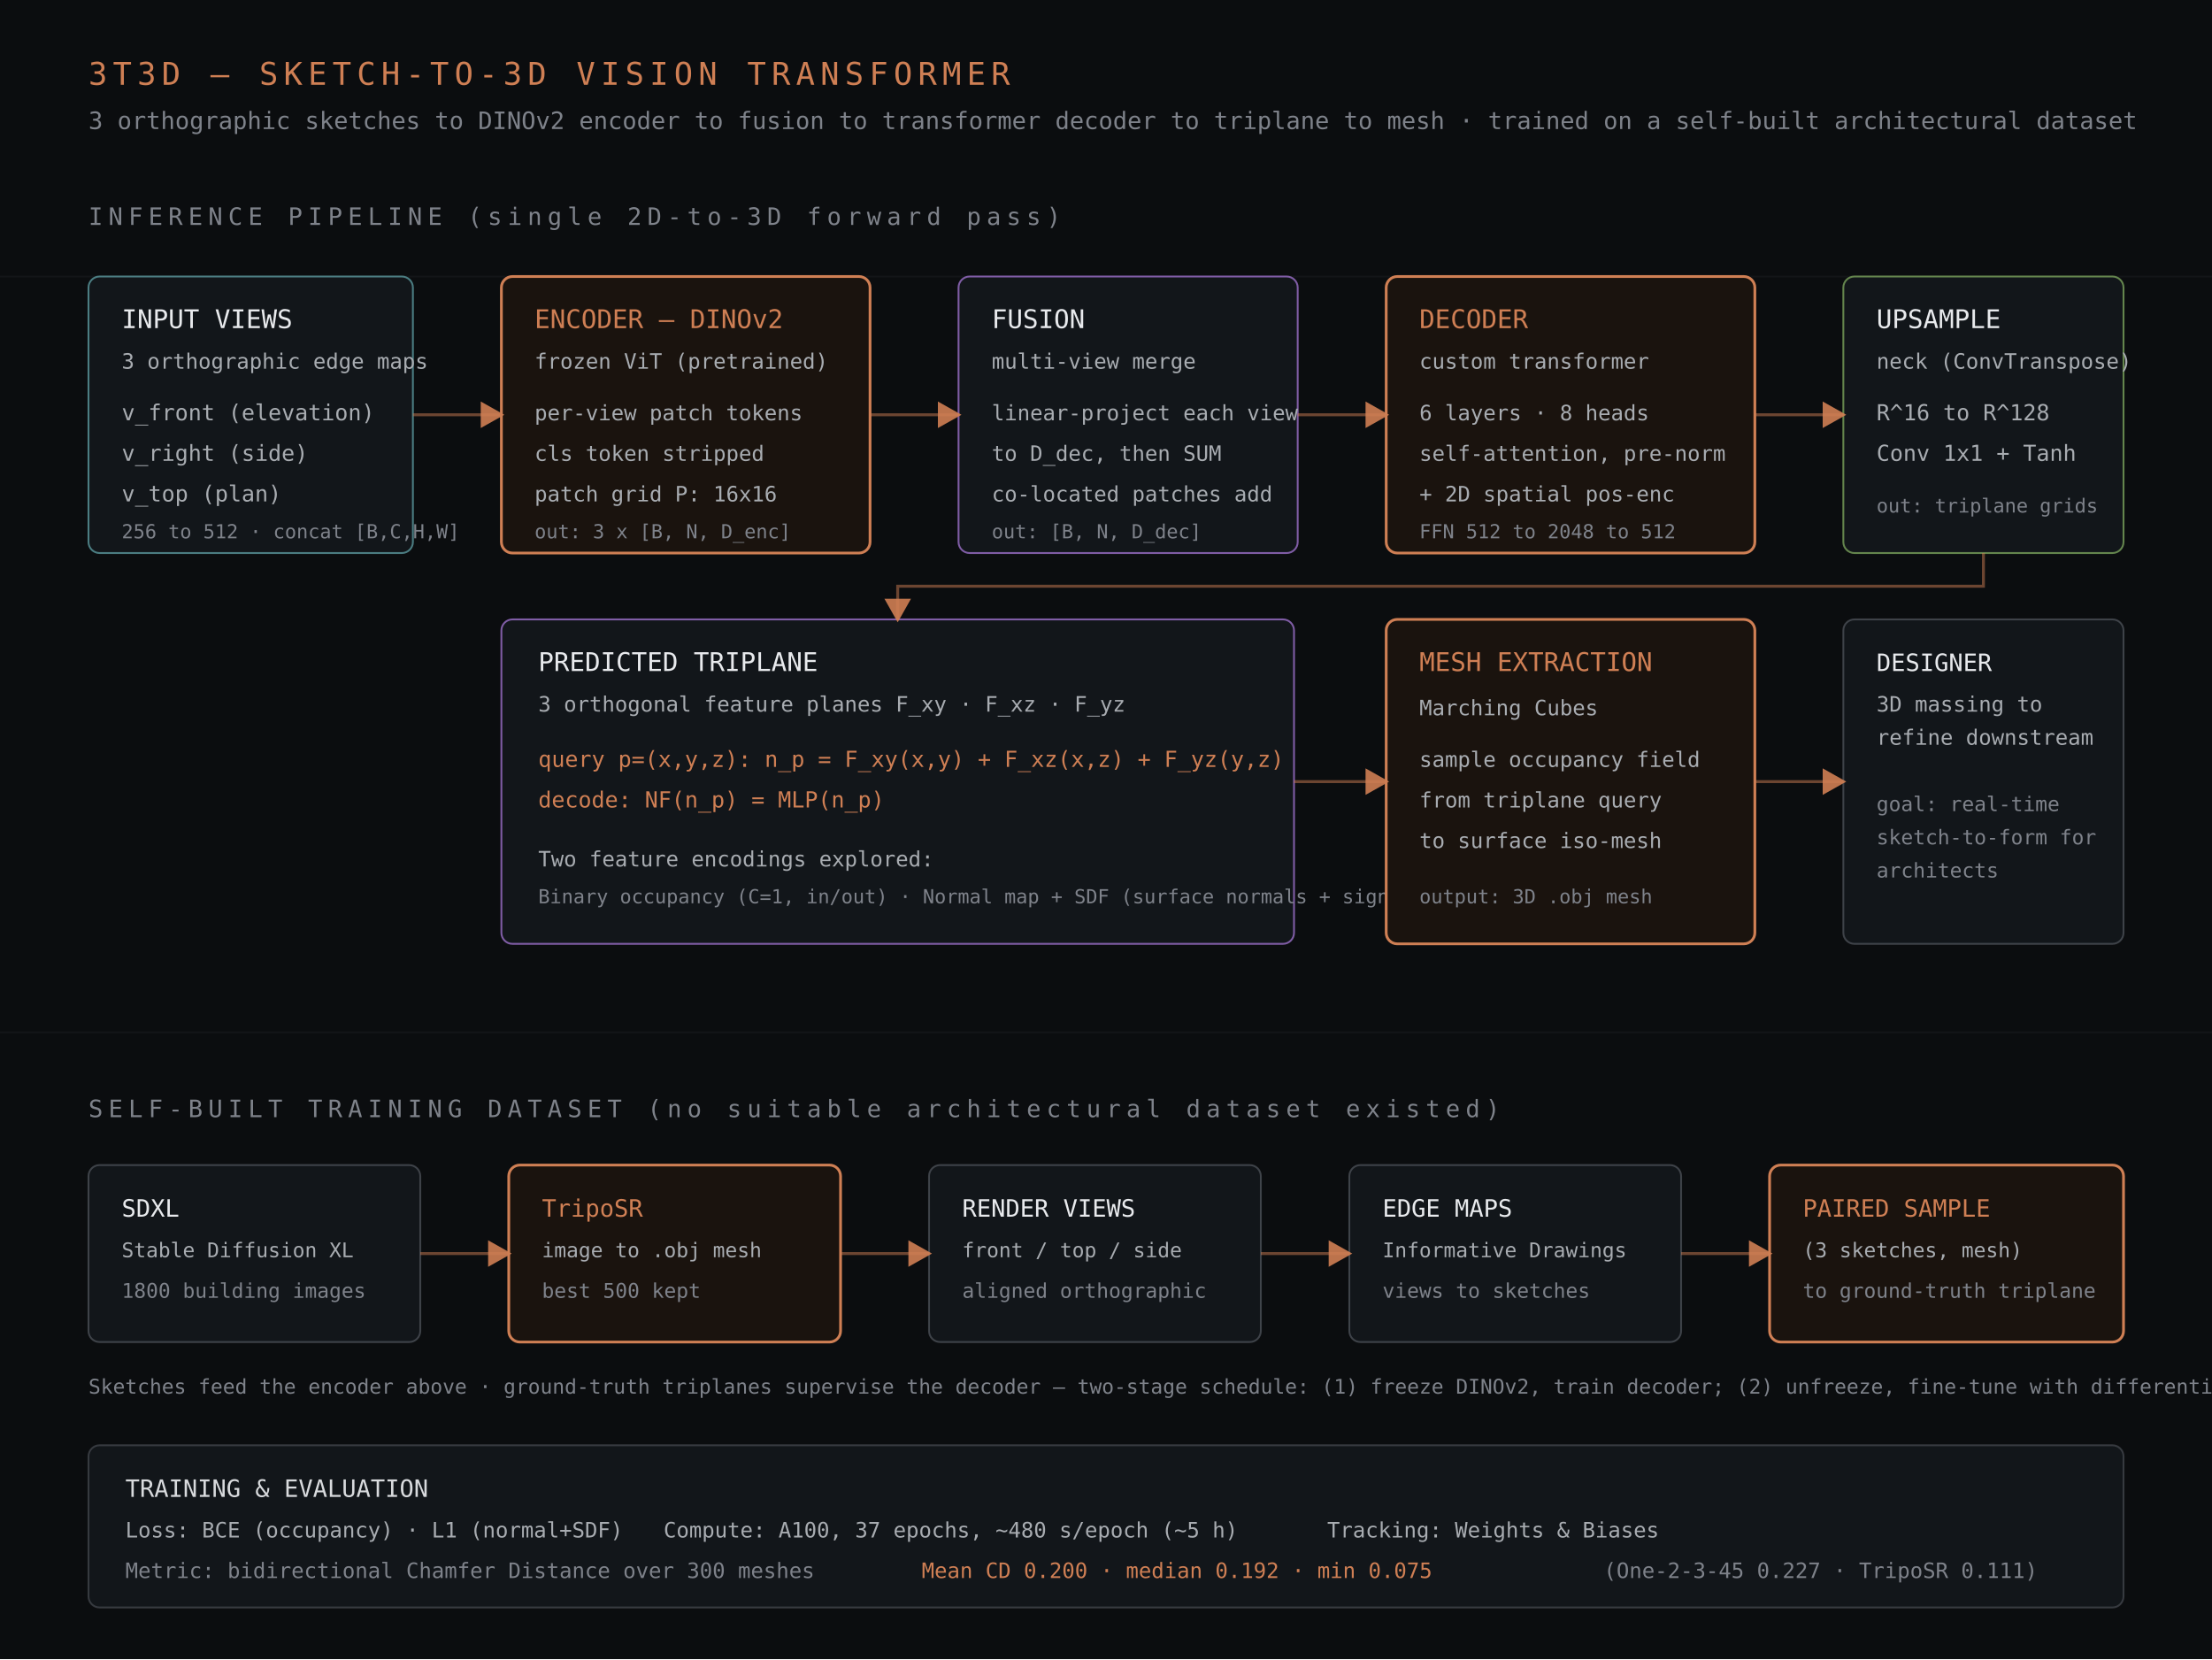
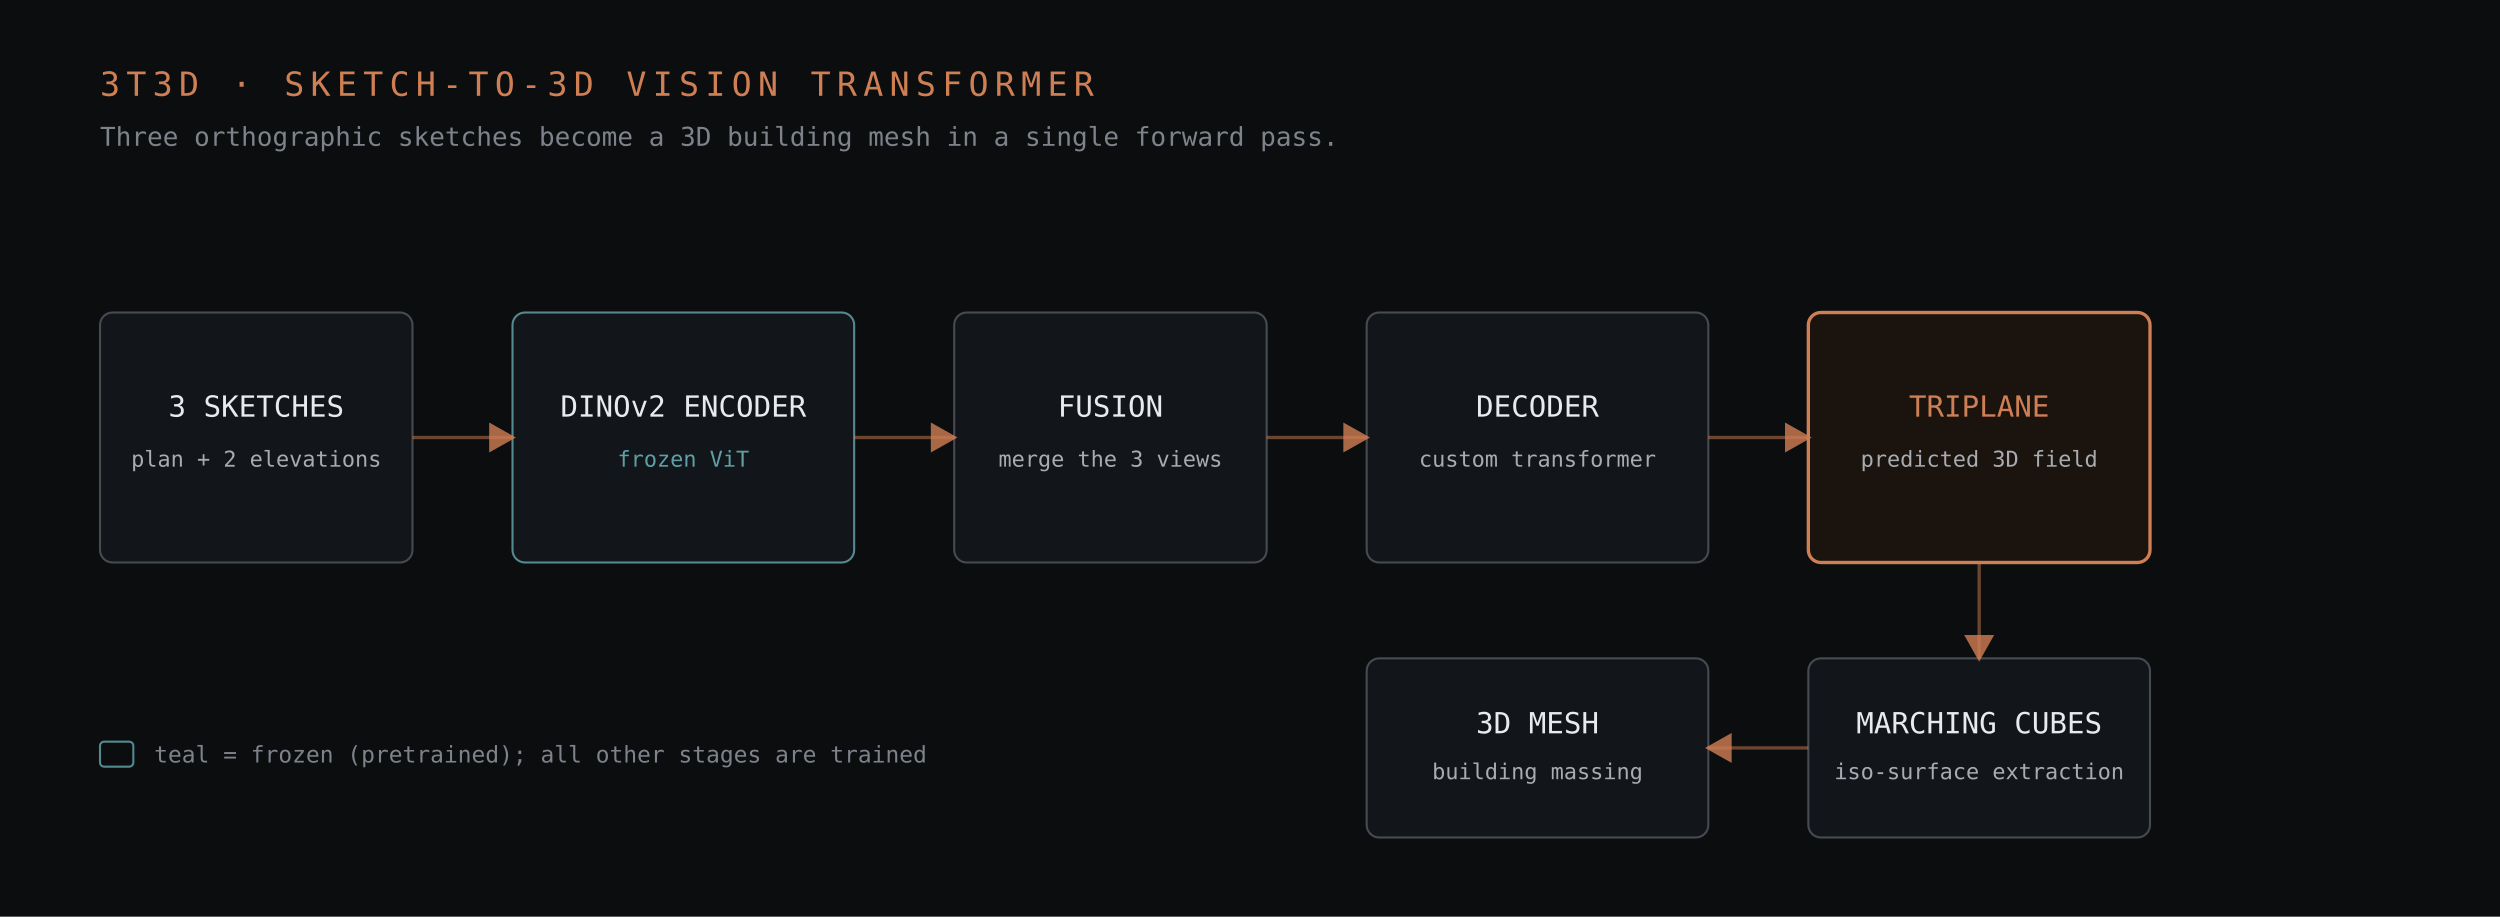
- <svg xmlns="http://www.w3.org/2000/svg" viewBox="0 0 1200 900" width="1200" height="900" font-family="'IBM Plex Mono', ui-monospace, monospace">
+ <svg xmlns="http://www.w3.org/2000/svg" viewBox="0 0 1200 440" width="1200" height="440" font-family="'IBM Plex Mono', ui-monospace, monospace">
  <defs>
-     <marker id="a3-arrow" markerWidth="9" markerHeight="9" refX="7" refY="4.5" orient="auto">
-       <path d="M0,0 L8,4.5 L0,9 Z" fill="#cf7f54" fill-opacity="0.9" />
+     <marker id="ar" markerWidth="9" markerHeight="9" refX="7" refY="4.5" orient="auto">
+       <path d="M0,0 L8,4.5 L0,9 Z" fill="#cf7f54" fill-opacity="0.8" />
    </marker>
  </defs>
-   <rect width="1200" height="900" fill="#0b0d0f" />
-   <g stroke="#5e636b" stroke-opacity="0.10" stroke-width="1">
-     <line x1="0" y1="150" x2="1200" y2="150" />
-     <line x1="0" y1="560" x2="1200" y2="560" />
+   <rect width="1200" height="440" fill="#0b0d0f" />
+   <text x="48" y="46" fill="#cf7f54" font-size="16" letter-spacing="3">3T3D · SKETCH-TO-3D VISION TRANSFORMER</text>
+   <text x="48" y="70" fill="#7e828a" font-size="12.5">Three orthographic sketches become a 3D building mesh in a single forward pass.</text>
+   <rect x="48" y="150" width="150" height="120" rx="6" fill="#12161a" stroke="#5e636b" stroke-opacity="0.7" />
+   <text x="123" y="200" fill="#e8eaed" font-size="14" text-anchor="middle">3 SKETCHES</text>
+   <text x="123" y="224" fill="#a8acb1" font-size="10.5" text-anchor="middle">plan + 2 elevations</text>
+   <rect x="246" y="150" width="164" height="120" rx="6" fill="#12161a" stroke="#5fa0a6" stroke-opacity="0.85" />
+   <text x="328" y="200" fill="#e8eaed" font-size="14" text-anchor="middle">DINOv2 ENCODER</text>
+   <text x="328" y="224" fill="#5fa0a6" font-size="10.5" text-anchor="middle">frozen ViT</text>
+   <rect x="458" y="150" width="150" height="120" rx="6" fill="#12161a" stroke="#5e636b" stroke-opacity="0.7" />
+   <text x="533" y="200" fill="#e8eaed" font-size="14" text-anchor="middle">FUSION</text>
+   <text x="533" y="224" fill="#a8acb1" font-size="10.5" text-anchor="middle">merge the 3 views</text>
+   <rect x="656" y="150" width="164" height="120" rx="6" fill="#12161a" stroke="#5e636b" stroke-opacity="0.7" />
+   <text x="738" y="200" fill="#e8eaed" font-size="14" text-anchor="middle">DECODER</text>
+   <text x="738" y="224" fill="#a8acb1" font-size="10.5" text-anchor="middle">custom transformer</text>
+   <rect x="868" y="150" width="164" height="120" rx="6" fill="#1a130e" stroke="#cf7f54" stroke-width="1.6" />
+   <text x="950" y="200" fill="#cf7f54" font-size="14" text-anchor="middle">TRIPLANE</text>
+   <text x="950" y="224" fill="#a8acb1" font-size="10.5" text-anchor="middle">predicted 3D field</text>
+   <g stroke="#cf7f54" stroke-opacity="0.5" stroke-width="1.6" fill="none">
+     <line x1="198" y1="210" x2="246" y2="210" marker-end="url(#ar)" />
+     <line x1="410" y1="210" x2="458" y2="210" marker-end="url(#ar)" />
+     <line x1="608" y1="210" x2="656" y2="210" marker-end="url(#ar)" />
+     <line x1="820" y1="210" x2="868" y2="210" marker-end="url(#ar)" />
  </g>
-   <text x="48" y="46" fill="#cf7f54" font-size="17" letter-spacing="3">3T3D — SKETCH-TO-3D VISION TRANSFORMER</text>
-   <text x="48" y="70" fill="#7e828a" font-size="13">3 orthographic sketches to DINOv2 encoder to fusion to transformer decoder to triplane to mesh · trained on a self-built architectural dataset</text>
-   <text x="48" y="122" fill="#7e828a" font-size="13" letter-spacing="3">INFERENCE PIPELINE  (single 2D-to-3D forward pass)</text>
-   <rect x="48" y="150" width="176" height="150" rx="6" fill="#12161a" stroke="#5fa0a6" stroke-opacity="0.75" />
-   <text x="66" y="178" fill="#e8eaed" font-size="14">INPUT VIEWS</text>
-   <text x="66" y="200" fill="#a8acb1" font-size="11.5">3 orthographic edge maps</text>
-   <g font-size="12" fill="#a8acb1">
-     <text x="66" y="228">v_front  (elevation)</text>
-     <text x="66" y="250">v_right  (side)</text>
-     <text x="66" y="272">v_top    (plan)</text>
+   <rect x="868" y="316" width="164" height="86" rx="6" fill="#12161a" stroke="#5e636b" stroke-opacity="0.7" />
+   <text x="950" y="352" fill="#e8eaed" font-size="14" text-anchor="middle">MARCHING CUBES</text>
+   <text x="950" y="374" fill="#a8acb1" font-size="10.5" text-anchor="middle">iso-surface extraction</text>
+   <rect x="656" y="316" width="164" height="86" rx="6" fill="#12161a" stroke="#5e636b" stroke-opacity="0.7" />
+   <text x="738" y="352" fill="#e8eaed" font-size="14" text-anchor="middle">3D MESH</text>
+   <text x="738" y="374" fill="#a8acb1" font-size="10.5" text-anchor="middle">building massing</text>
+   <g stroke="#cf7f54" stroke-opacity="0.5" stroke-width="1.6" fill="none">
+     <line x1="950" y1="270" x2="950" y2="316" marker-end="url(#ar)" />
+     <line x1="868" y1="359" x2="820" y2="359" marker-end="url(#ar)" />
  </g>
-   <text x="66" y="292" fill="#7e828a" font-size="10.5">256 to 512 · concat [B,C,H,W]</text>
-   <rect x="272" y="150" width="200" height="150" rx="6" fill="#1a130e" stroke="#cf7f54" stroke-width="1.5" />
-   <text x="290" y="178" fill="#cf7f54" font-size="14">ENCODER — DINOv2</text>
-   <text x="290" y="200" fill="#a8acb1" font-size="11.5">frozen ViT (pretrained)</text>
-   <g font-size="11.5" fill="#a8acb1">
-     <text x="290" y="228">per-view patch tokens</text>
-     <text x="290" y="250">cls token stripped</text>
-     <text x="290" y="272">patch grid P: 16x16</text>
-   </g>
-   <text x="290" y="292" fill="#7e828a" font-size="10.5">out: 3 x [B, N, D_enc]</text>
-   <rect x="520" y="150" width="184" height="150" rx="6" fill="#12161a" stroke="#9b6fc9" stroke-opacity="0.8" />
-   <text x="538" y="178" fill="#e8eaed" font-size="14">FUSION</text>
-   <text x="538" y="200" fill="#a8acb1" font-size="11.5">multi-view merge</text>
-   <g font-size="11.5" fill="#a8acb1">
-     <text x="538" y="228">linear-project each view</text>
-     <text x="538" y="250">to D_dec, then SUM</text>
-     <text x="538" y="272">co-located patches add</text>
-   </g>
-   <text x="538" y="292" fill="#7e828a" font-size="10.5">out: [B, N, D_dec]</text>
-   <rect x="752" y="150" width="200" height="150" rx="6" fill="#1a130e" stroke="#cf7f54" stroke-width="1.5" />
-   <text x="770" y="178" fill="#cf7f54" font-size="14">DECODER</text>
-   <text x="770" y="200" fill="#a8acb1" font-size="11.5">custom transformer</text>
-   <g font-size="11.5" fill="#a8acb1">
-     <text x="770" y="228">6 layers · 8 heads</text>
-     <text x="770" y="250">self-attention, pre-norm</text>
-     <text x="770" y="272">+ 2D spatial pos-enc</text>
-   </g>
-   <text x="770" y="292" fill="#7e828a" font-size="10.5">FFN 512 to 2048 to 512</text>
-   <rect x="1000" y="150" width="152" height="150" rx="6" fill="#12161a" stroke="#7aa15c" stroke-opacity="0.8" />
-   <text x="1018" y="178" fill="#e8eaed" font-size="14">UPSAMPLE</text>
-   <text x="1018" y="200" fill="#a8acb1" font-size="11.5">neck (ConvTranspose)</text>
-   <g font-size="12" fill="#a8acb1">
-     <text x="1018" y="228">R^16 to R^128</text>
-     <text x="1018" y="250">Conv 1x1 + Tanh</text>
-   </g>
-   <text x="1018" y="278" fill="#7e828a" font-size="10.5">out: triplane grids</text>
-   <g stroke="#cf7f54" stroke-opacity="0.5" stroke-width="1.6" fill="none">
-     <line x1="224" y1="225" x2="272" y2="225" marker-end="url(#a3-arrow)" />
-     <line x1="472" y1="225" x2="520" y2="225" marker-end="url(#a3-arrow)" />
-     <line x1="704" y1="225" x2="752" y2="225" marker-end="url(#a3-arrow)" />
-     <line x1="952" y1="225" x2="1000" y2="225" marker-end="url(#a3-arrow)" />
-   </g>
-   <rect x="272" y="336" width="430" height="176" rx="6" fill="#12161a" stroke="#9b6fc9" stroke-opacity="0.8" />
-   <text x="292" y="364" fill="#e8eaed" font-size="14">PREDICTED TRIPLANE</text>
-   <text x="292" y="386" fill="#a8acb1" font-size="11.5">3 orthogonal feature planes  F_xy · F_xz · F_yz</text>
-   <text x="292" y="416" fill="#cf7f54" font-size="12">query p=(x,y,z):  n_p = F_xy(x,y) + F_xz(x,z) + F_yz(y,z)</text>
-   <text x="292" y="438" fill="#cf7f54" font-size="12">decode:  NF(n_p) = MLP(n_p)</text>
-   <text x="292" y="470" fill="#a8acb1" font-size="11.5">Two feature encodings explored:</text>
-   <text x="292" y="490" fill="#7e828a" font-size="10.5">Binary occupancy (C=1, in/out) · Normal map + SDF (surface normals + signed distance)</text>
-   <rect x="752" y="336" width="200" height="176" rx="6" fill="#1a130e" stroke="#cf7f54" stroke-width="1.5" />
-   <text x="770" y="364" fill="#cf7f54" font-size="14">MESH EXTRACTION</text>
-   <text x="770" y="388" fill="#a8acb1" font-size="11.5">Marching Cubes</text>
-   <g font-size="11.5" fill="#a8acb1">
-     <text x="770" y="416">sample occupancy field</text>
-     <text x="770" y="438">from triplane query</text>
-     <text x="770" y="460">to surface iso-mesh</text>
-   </g>
-   <text x="770" y="490" fill="#7e828a" font-size="10.5">output: 3D .obj mesh</text>
-   <rect x="1000" y="336" width="152" height="176" rx="6" fill="#12161a" stroke="#5e636b" stroke-opacity="0.6" />
-   <text x="1018" y="364" fill="#e8eaed" font-size="13">DESIGNER</text>
-   <text x="1018" y="386" fill="#a8acb1" font-size="11.5">3D massing to</text>
-   <text x="1018" y="404" fill="#a8acb1" font-size="11.5">refine downstream</text>
-   <text x="1018" y="440" fill="#7e828a" font-size="11">goal: real-time</text>
-   <text x="1018" y="458" fill="#7e828a" font-size="11">sketch-to-form for</text>
-   <text x="1018" y="476" fill="#7e828a" font-size="11">architects</text>
-   <g stroke="#cf7f54" stroke-opacity="0.5" stroke-width="1.6" fill="none">
-     <path d="M1076,300 L1076,318 L487,318 L487,336" marker-end="url(#a3-arrow)" />
-     <line x1="702" y1="424" x2="752" y2="424" marker-end="url(#a3-arrow)" />
-     <line x1="952" y1="424" x2="1000" y2="424" marker-end="url(#a3-arrow)" />
-   </g>
-   <text x="48" y="606" fill="#7e828a" font-size="13" letter-spacing="3">SELF-BUILT TRAINING DATASET  (no suitable architectural dataset existed)</text>
-   <rect x="48" y="632" width="180" height="96" rx="6" fill="#12161a" stroke="#5e636b" stroke-opacity="0.6" />
-   <text x="66" y="660" fill="#e8eaed" font-size="13">SDXL</text>
-   <text x="66" y="682" fill="#a8acb1" font-size="11">Stable Diffusion XL</text>
-   <text x="66" y="704" fill="#7e828a" font-size="11">1800 building images</text>
-   <rect x="276" y="632" width="180" height="96" rx="6" fill="#1a130e" stroke="#cf7f54" stroke-width="1.5" />
-   <text x="294" y="660" fill="#cf7f54" font-size="13">TripoSR</text>
-   <text x="294" y="682" fill="#a8acb1" font-size="11">image to .obj mesh</text>
-   <text x="294" y="704" fill="#7e828a" font-size="11">best 500 kept</text>
-   <rect x="504" y="632" width="180" height="96" rx="6" fill="#12161a" stroke="#5e636b" stroke-opacity="0.6" />
-   <text x="522" y="660" fill="#e8eaed" font-size="13">RENDER VIEWS</text>
-   <text x="522" y="682" fill="#a8acb1" font-size="11">front / top / side</text>
-   <text x="522" y="704" fill="#7e828a" font-size="11">aligned orthographic</text>
-   <rect x="732" y="632" width="180" height="96" rx="6" fill="#12161a" stroke="#5e636b" stroke-opacity="0.6" />
-   <text x="750" y="660" fill="#e8eaed" font-size="13">EDGE MAPS</text>
-   <text x="750" y="682" fill="#a8acb1" font-size="11">Informative Drawings</text>
-   <text x="750" y="704" fill="#7e828a" font-size="11">views to sketches</text>
-   <rect x="960" y="632" width="192" height="96" rx="6" fill="#1a130e" stroke="#cf7f54" stroke-width="1.5" />
-   <text x="978" y="660" fill="#cf7f54" font-size="13">PAIRED SAMPLE</text>
-   <text x="978" y="682" fill="#a8acb1" font-size="11">(3 sketches, mesh)</text>
-   <text x="978" y="704" fill="#7e828a" font-size="11">to ground-truth triplane</text>
-   <g stroke="#cf7f54" stroke-opacity="0.5" stroke-width="1.6" fill="none">
-     <line x1="228" y1="680" x2="276" y2="680" marker-end="url(#a3-arrow)" />
-     <line x1="456" y1="680" x2="504" y2="680" marker-end="url(#a3-arrow)" />
-     <line x1="684" y1="680" x2="732" y2="680" marker-end="url(#a3-arrow)" />
-     <line x1="912" y1="680" x2="960" y2="680" marker-end="url(#a3-arrow)" />
-   </g>
-   <text x="48" y="756" fill="#7e828a" font-size="11">Sketches feed the encoder above · ground-truth triplanes supervise the decoder — two-stage schedule: (1) freeze DINOv2, train decoder; (2) unfreeze, fine-tune with differentiated LRs.</text>
-   <rect x="48" y="784" width="1104" height="88" rx="6" fill="#12161a" stroke="#5e636b" stroke-opacity="0.5" />
-   <text x="68" y="812" fill="#d8dadd" font-size="13">TRAINING &amp; EVALUATION</text>
-   <g font-size="11.5" fill="#a8acb1">
-     <text x="68" y="834">Loss: BCE (occupancy) · L1 (normal+SDF)</text>
-     <text x="360" y="834">Compute: A100, 37 epochs, ~480 s/epoch (~5 h)</text>
-     <text x="720" y="834">Tracking: Weights &amp; Biases</text>
-   </g>
-   <g font-size="11.5" fill="#7e828a">
-     <text x="68" y="856">Metric: bidirectional Chamfer Distance over 300 meshes</text>
-     <text x="500" y="856" fill="#cf7f54">Mean CD 0.200 · median 0.192 · min 0.075</text>
-     <text x="870" y="856">(One-2-3-45 0.227 · TripoSR 0.111)</text>
-   </g>
+   <rect x="48" y="356" width="16" height="12" rx="2" fill="none" stroke="#5fa0a6" stroke-opacity="0.85" />
+   <text x="74" y="366" fill="#7e828a" font-size="11">teal = frozen (pretrained); all other stages are trained</text>
</svg>
